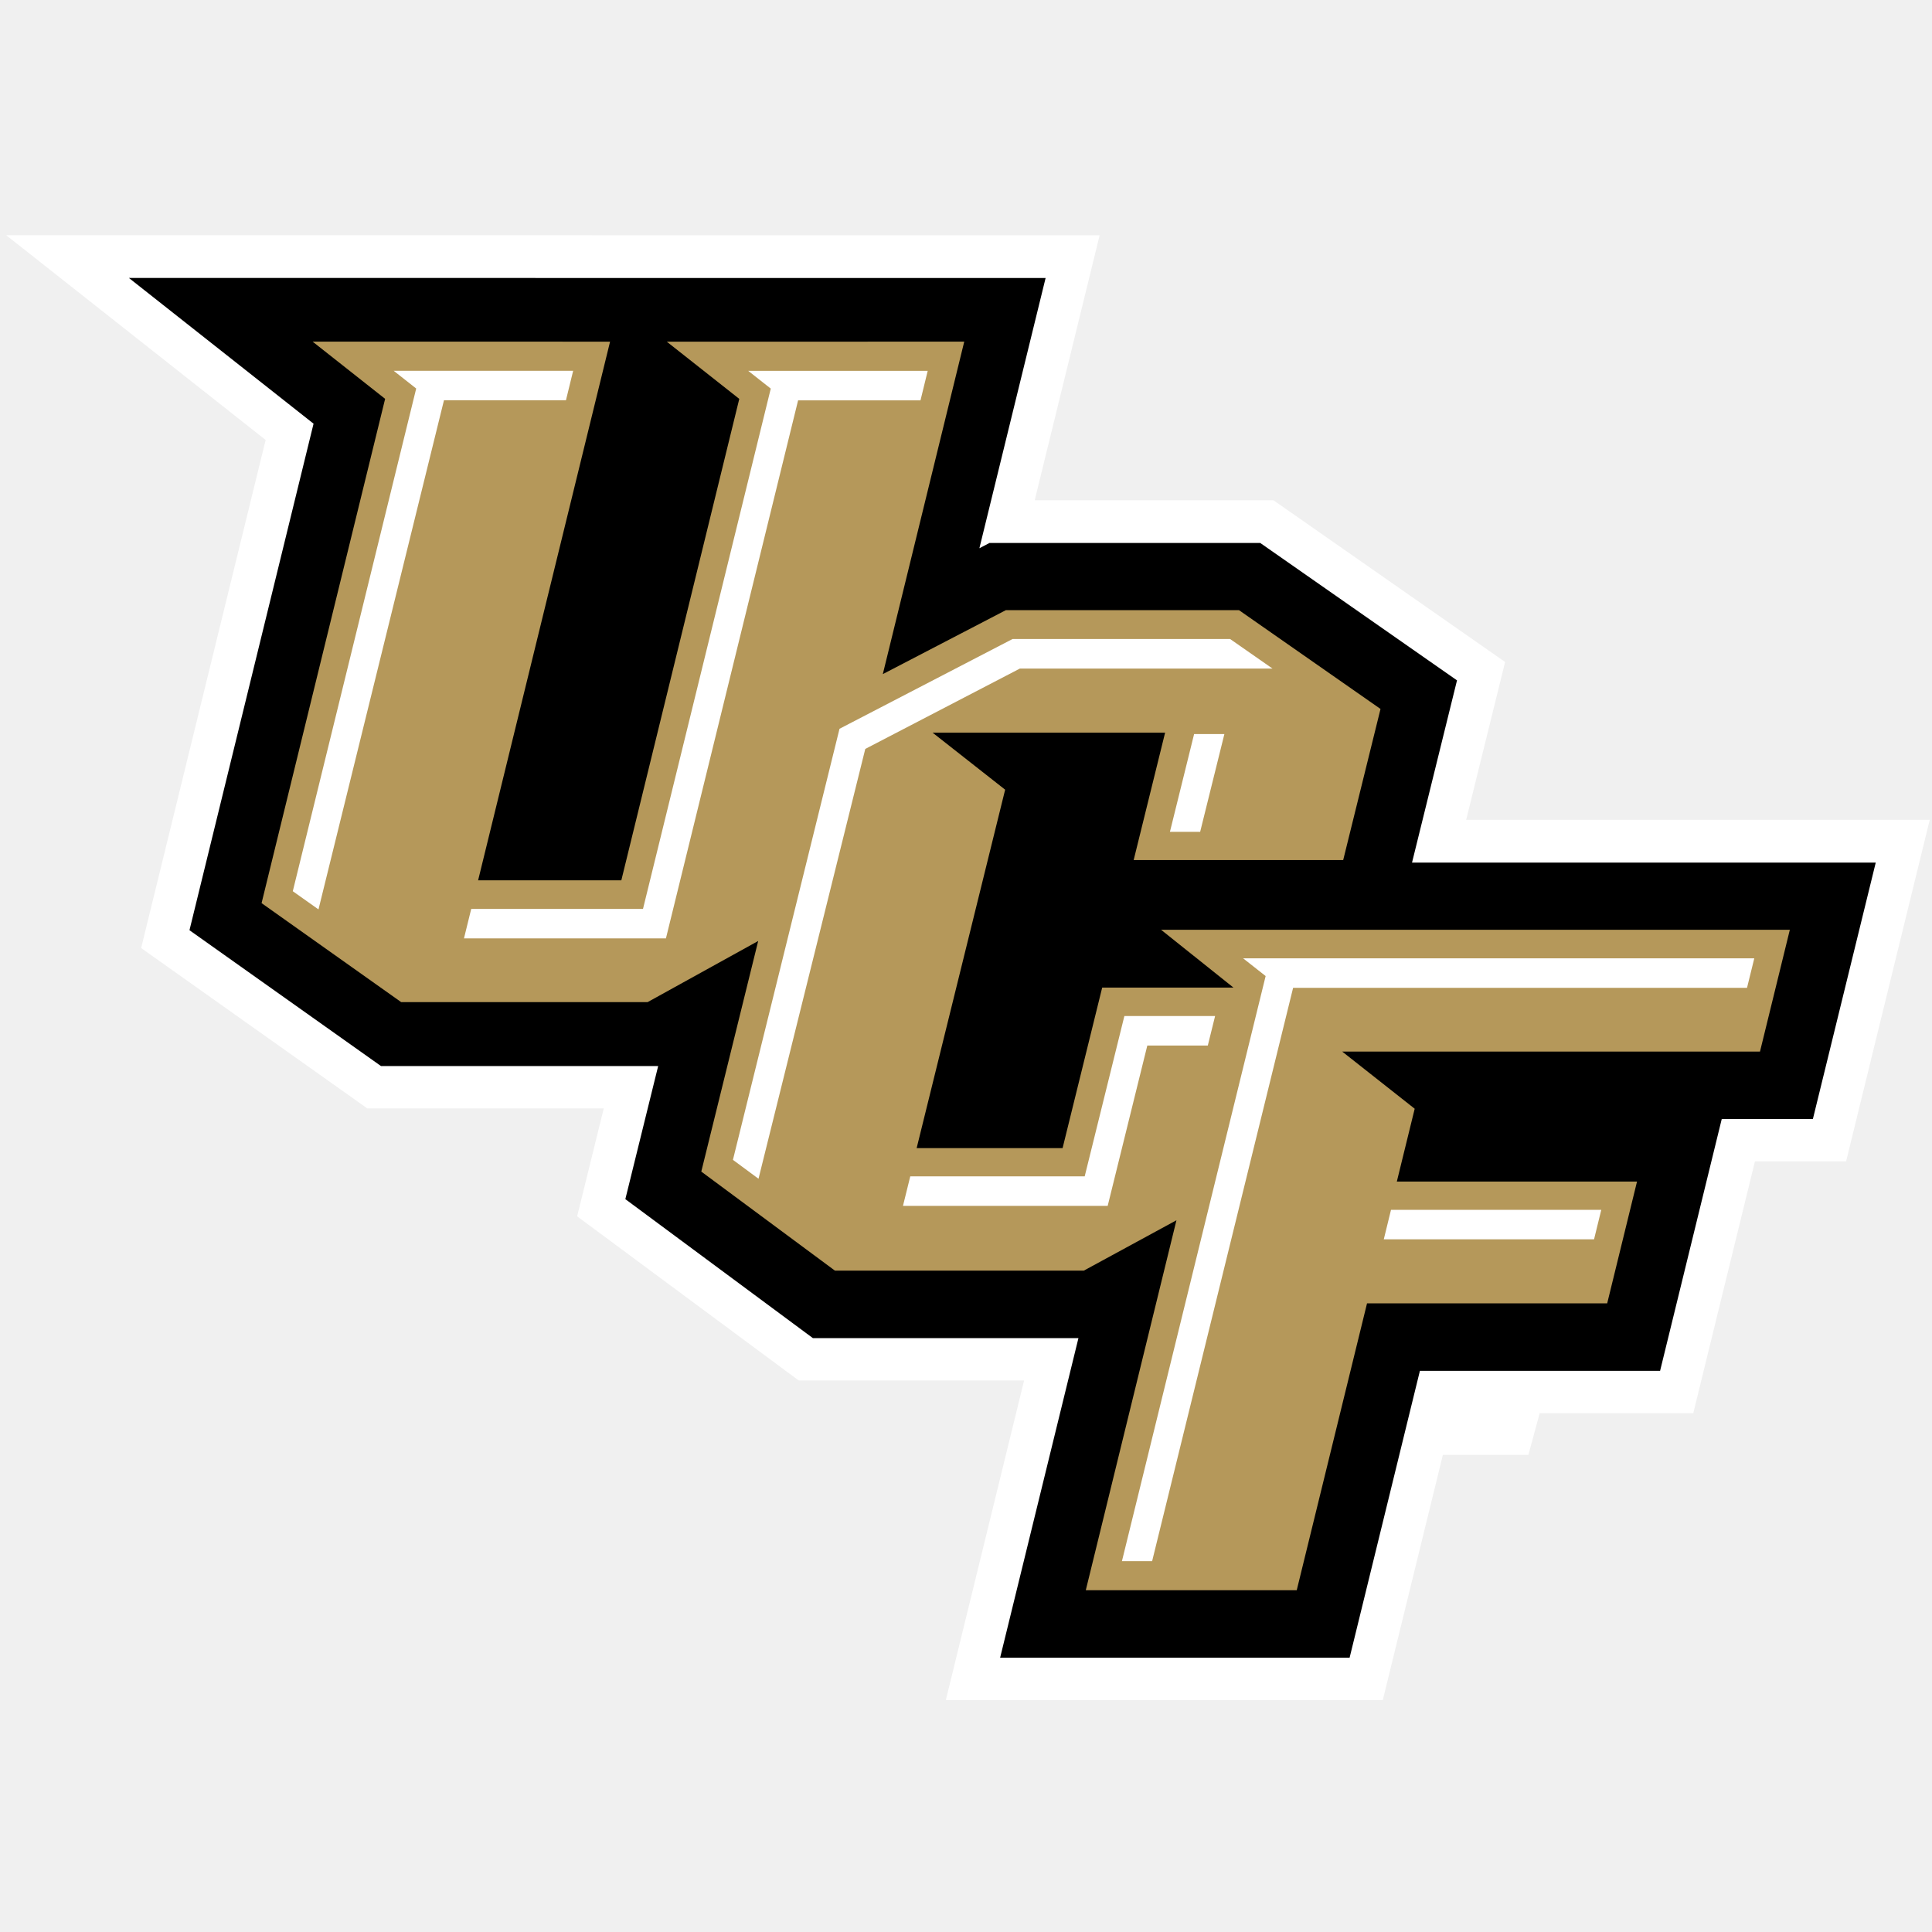
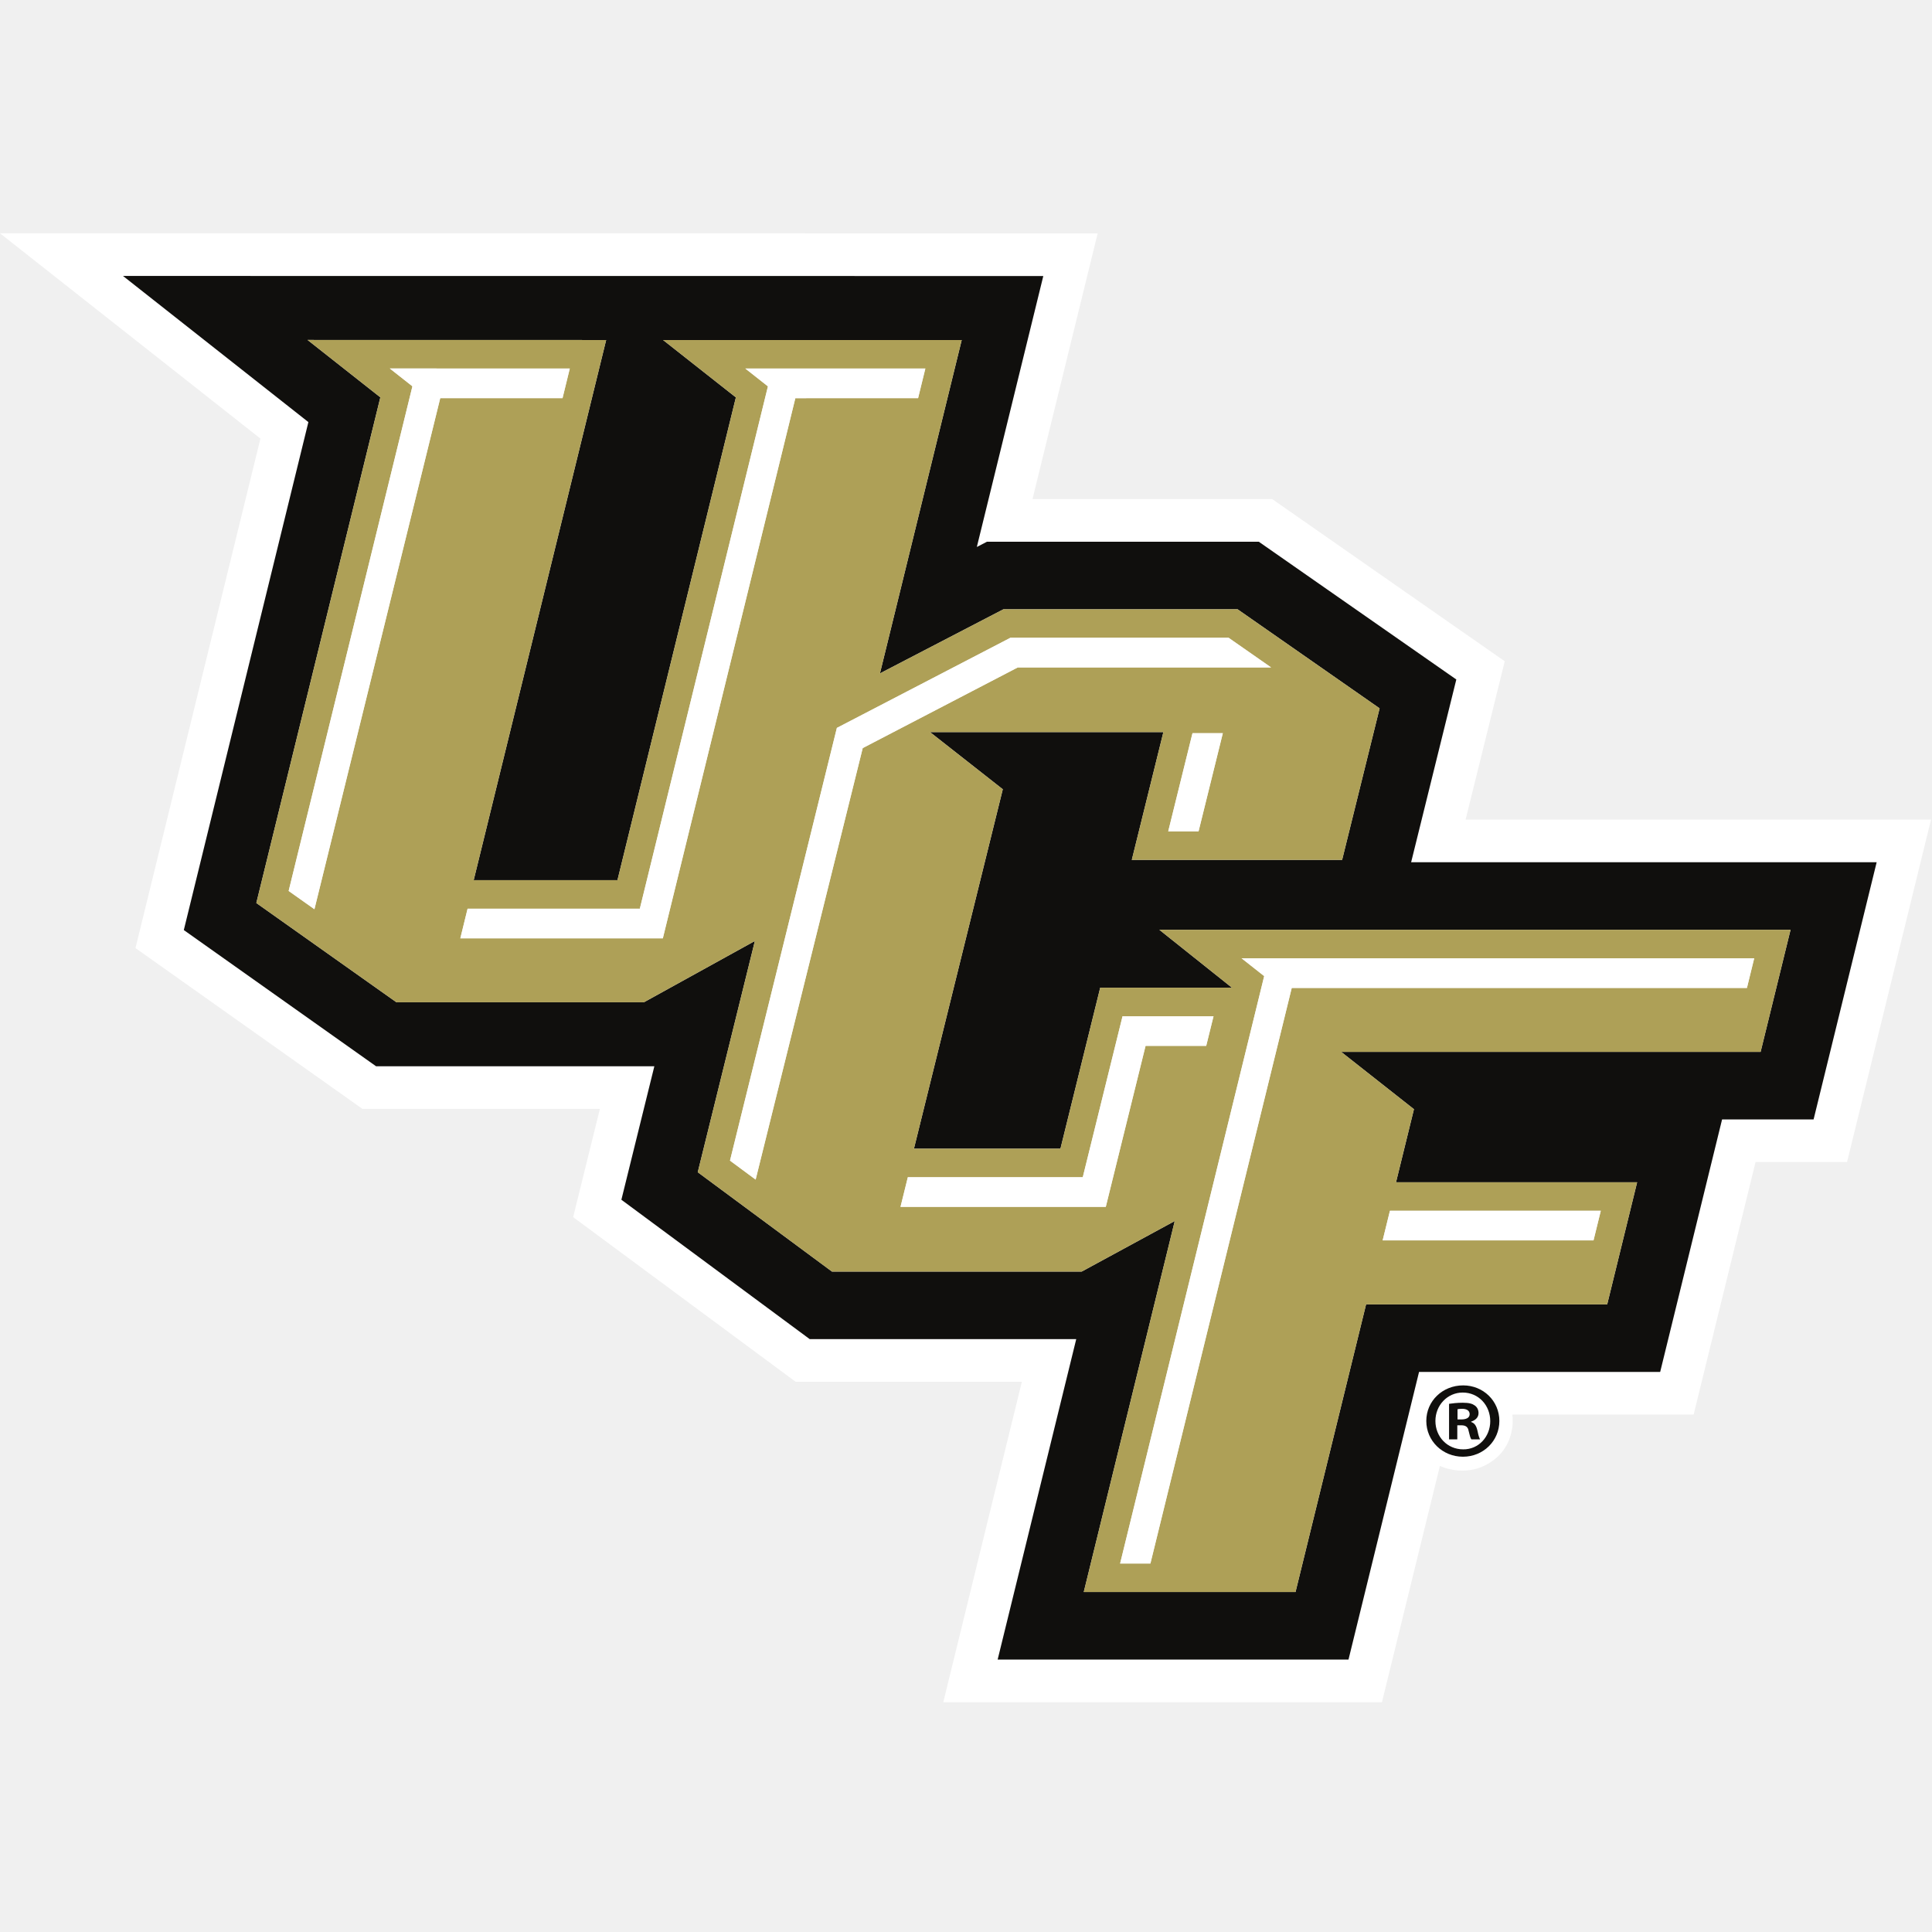
- <svg xmlns="http://www.w3.org/2000/svg" width="250px" height="250px" viewBox="0 0 250 250" version="1.1">
-   <defs />
-   <g id="Page-1" stroke="none" stroke-width="1" fill="none" fill-rule="evenodd">
-     <g id="UCF" fill-rule="nonzero">
-       <g id="Group-2" transform="translate(125, 125) scale(-1, 1) rotate(-90) translate(-125, -125) translate(30, 0)">
-         <polyline id="Shape" fill="#FFFFFF" points="41.364 117.483 41.364 146.642 62.607 175.317 76.573 171.873 76.573 202.472 97.324 231.735 163.07 215.626 189.562 249.197 189.552 107.707 155.268 116.11 155.268 85.217 134.338 55.239 113.911 60.281 113.911 0.292 69.719 11.115 69.719 22.911 37.133 30.891 37.133 50.767 31.737 52.225 31.737 63.292 0.013 71.067 0.013 127.609 41.367 117.482" />
-         <polyline id="Shape" fill="#000000" points="46.846 110.452 46.846 144.81 64.832 169.081 82.055 164.833 82.055 200.703 99.631 225.482 165.175 209.426 184.034 233.321 184.025 114.699 149.059 123.267 149.738 121.963 149.738 86.921 131.961 61.464 108.378 67.285 108.378 7.28 75.197 15.414 75.197 27.207 42.61 35.186 42.61 66.266 5.491 75.362 5.491 120.585 46.846 110.451" />
-         <polyline id="Shape" fill="#B5985A" points="108.705 76.196 108.705 103.305 125.192 99.236 125.192 129.322 117.815 119.935 71.433 131.387 71.433 112.502 92.208 107.377 92.208 90.392 99.686 99.757 99.686 18.396 83.929 22.257 83.929 76.322 76.53 66.939 67.104 69.251 67.104 38.171 51.344 42.031 51.344 73.108 14.225 82.204 14.225 109.5 62.099 97.768 55.577 109.762 55.577 141.955 68.397 159.253 98.236 151.891 90.327 166.198 90.327 198.089 103.136 216.152 168.39 200.165 175.795 209.548 175.789 171.058 106.087 188.133 106.087 169.6 168.385 154.338 175.788 163.718 175.791 125.228 132.77 135.764 141.045 119.845 141.045 89.673 128.262 71.362 108.708 76.192" />
-         <path d="M13.501,40.539 L16.414,42.833 L0.446,107.882 L3.77,110.237 L20.007,44.354 L35.79,44.358 L36.725,40.537 L13.501,40.537 L13.501,40.539 Z M82.604,40.543 L59.38,40.548 C59.587,40.713 62.295,42.843 62.295,42.843 L45.762,110.169 L23.535,110.169 L22.596,113.985 L48.73,113.985 L65.831,44.366 L81.669,44.366 L82.604,40.544 L82.604,40.543 Z M93.578,75.248 L71.191,86.862 L57.399,142.642 L60.708,145.088 L74.525,89.468 L94.532,79.069 L127.217,79.069 L121.737,75.248 L93.578,75.248 Z M117.075,87.547 L113.946,100.196 L117.858,100.196 L120.992,87.547 L117.075,87.547 Z M123.412,116.562 L126.332,118.859 L107.736,194.571 L111.643,194.571 L129.886,120.382 L188.622,120.382 L189.562,116.562 L123.412,116.562 Z M108.052,124.034 L102.917,144.78 L80.346,144.78 L79.402,148.598 L105.892,148.598 L111.02,127.849 L118.847,127.849 L119.791,124.034 L108.052,124.034 Z M142.554,149.108 C142.028,151.236 141.62,152.924 141.62,152.924 L168.828,152.924 C169.112,151.772 169.413,150.522 169.762,149.108 L142.554,149.108 Z" id="Shape" fill="#FFFFFF" transform="translate(95.00411, 117.554) scale(-1, 1) rotate(-90) translate(-95.00411, -117.554) " />
+ <svg xmlns="http://www.w3.org/2000/svg" width="200px" height="200px" viewBox="0 0 200 200" version="1.1">
+   <g id="ucf" stroke="none" stroke-width="1" fill="none" fill-rule="evenodd">
+     <g id="ucf_BGL" transform="translate(0, -0)">
+       <g id="ucf" transform="translate(0, 24)">
+         <g id="g10" transform="translate(99.95002, 76.15193) scale(-1, 1) rotate(-180) translate(-99.95002, -76.15193) translate(0, 0.089964)" fill-rule="nonzero">
+           <g id="g12">
+             <path d="M187.742,60.333 L178.269,60.333 L171.86,34.193 L146.899,34.193 L139.595,4.415 L103.277,4.415 L111.413,37.59 L83.82,37.59 L64.326,52.017 L67.739,65.835 L38.931,65.835 L19.029,79.935 L31.925,132.519 L12.735,147.647 L108.001,147.639 L101.12,119.589 L102.169,120.134 L130.309,120.134 L150.756,105.873 L146.079,86.956 L194.271,86.956 L187.742,60.333 Z M151.719,91.371 L155.771,107.759 L131.696,124.55 L106.884,124.55 L113.63,152.054 L0,152.064 L26.96,130.811 L14.025,78.069 L37.525,61.419 L62.1,61.419 L59.333,50.218 L82.363,33.174 L105.784,33.174 L97.647,0 L143.058,0 L149.058,24.462 C149.058,24.462 152.011,22.991 154.733,25.159 C157.026,26.985 156.557,29.777 156.557,29.777 L175.324,29.777 L181.733,55.918 L191.205,55.918 L199.9,91.371 L151.719,91.371 L151.719,91.371 Z" id="path14" fill="#FFFFFF" />
+             <path d="M182.258,67.325 L138.835,67.325 L146.371,61.389 L144.515,53.827 L169.475,53.827 L166.376,41.184 L141.415,41.184 L134.111,11.407 L112.19,11.407 L121.61,49.813 L111.978,44.582 L86.125,44.582 L72.231,54.865 L78.144,78.804 L66.655,72.459 L41.039,72.459 L26.535,82.734 L39.373,135.081 L31.838,141.022 L62.749,141.016 L49.035,85.098 L63.919,85.098 L76.178,135.075 L68.644,141.014 L99.556,141.016 L91.091,106.504 L103.876,113.142 L128.112,113.142 L142.816,102.887 L138.936,87.201 L117.164,87.201 L120.433,100.428 L96.271,100.428 L103.808,94.509 L94.61,57.301 L109.777,57.301 L113.894,73.966 L127.534,73.966 L120.015,79.964 L185.357,79.964 L182.258,67.325 Z M146.079,86.956 L150.756,105.873 L130.309,120.134 L102.169,120.134 L101.12,119.589 L108.001,147.639 L12.735,147.647 L31.925,132.519 L19.029,79.935 L38.931,65.835 L67.739,65.835 L64.326,52.017 L83.82,37.59 L111.413,37.59 L103.277,4.415 L139.595,4.415 L146.899,34.193 L171.86,34.193 L178.269,60.333 L187.742,60.333 L194.271,86.956 L146.079,86.956 Z M150.882,29.275 L151.285,29.275 C151.757,29.275 152.138,29.432 152.138,29.814 C152.138,30.15 151.891,30.375 151.353,30.375 C151.128,30.375 150.971,30.352 150.882,30.33 L150.882,29.275 Z M150.859,27.21 L150.006,27.21 L150.006,30.891 C150.343,30.936 150.814,31.003 151.42,31.003 C152.116,31.003 152.43,30.891 152.677,30.712 C152.902,30.554 153.058,30.285 153.058,29.926 C153.058,29.477 152.722,29.185 152.295,29.051 L152.295,29.006 C152.654,28.893 152.834,28.602 152.946,28.108 C153.058,27.547 153.148,27.345 153.215,27.21 L152.318,27.21 C152.206,27.345 152.138,27.659 152.026,28.108 C151.959,28.49 151.734,28.669 151.263,28.669 L150.859,28.669 L150.859,27.21 Z M148.593,29.118 C148.593,27.48 149.827,26.178 151.465,26.178 C153.058,26.156 154.27,27.48 154.27,29.095 C154.27,30.734 153.058,32.058 151.42,32.058 C149.827,32.058 148.593,30.734 148.593,29.118 L148.593,29.118 Z M155.213,29.118 C155.213,27.053 153.552,25.415 151.442,25.415 C149.333,25.415 147.65,27.053 147.65,29.118 C147.65,31.183 149.333,32.799 151.465,32.799 C153.552,32.799 155.213,31.183 155.213,29.118 L155.213,29.118 Z" id="path16" fill="#100F0D" />
+             <path d="M181.594,77.012 L180.842,73.944 L133.72,73.944 L119.089,14.359 L115.954,14.359 L130.868,75.166 L128.528,77.012 L181.594,77.012 Z M118.588,67.946 L114.471,51.282 L93.221,51.282 L93.979,54.349 L112.088,54.349 L116.205,71.014 L125.624,71.014 L124.866,67.946 L118.588,67.946 Z M78.223,54.103 L75.569,56.067 L86.633,100.862 L104.597,110.19 L127.183,110.191 L131.581,107.123 L105.36,107.123 L89.308,98.773 L78.223,54.103 Z M68.617,79.079 L47.653,79.079 L48.405,82.146 L66.235,82.146 L79.496,136.217 C79.496,136.217 77.327,137.928 77.157,138.062 L95.792,138.063 L95.04,134.996 L82.334,134.995 L68.617,79.079 Z M32.55,82.091 L29.881,83.982 L42.693,136.223 L40.353,138.068 L58.985,138.065 L58.233,134.997 L45.574,135 L32.55,82.091 Z M124.074,90.153 L120.934,90.153 L123.445,100.313 L126.586,100.313 L124.074,90.153 Z M143.886,50.875 C149.633,50.875 161.64,50.875 165.713,50.875 C165.433,49.738 165.189,48.736 164.96,47.808 C157.432,47.808 143.132,47.808 143.132,47.808 C143.132,47.808 143.465,49.165 143.886,50.875 L143.886,50.875 Z M127.534,73.966 L113.894,73.966 L109.777,57.301 L94.61,57.301 L103.808,94.509 L96.271,100.428 L120.433,100.428 L117.164,87.201 L138.936,87.201 L142.816,102.887 L128.112,113.142 L103.876,113.142 L91.091,106.504 L99.556,141.016 L68.644,141.014 L76.178,135.075 L63.919,85.098 L49.035,85.098 L62.749,141.016 L31.838,141.022 L39.373,135.081 L26.535,82.734 L41.039,72.459 L66.655,72.459 L78.144,78.804 L72.231,54.865 L86.125,44.582 L111.978,44.582 L121.61,49.813 L112.19,11.407 L134.111,11.407 L141.415,41.184 L166.376,41.184 L169.475,53.827 L144.515,53.827 L146.371,61.389 L138.835,67.325 L182.258,67.325 L185.357,79.964 L120.015,79.964 L127.534,73.966 L127.534,73.966 Z" id="path18" fill="#AEA057" />
+             <path d="M115.954,14.359 L119.089,14.359 L133.72,73.944 L180.842,73.944 L181.594,77.012 L128.528,77.012 L130.868,75.166 L115.954,14.359 Z M165.713,50.875 C161.64,50.875 149.633,50.875 143.886,50.875 C143.465,49.165 143.132,47.808 143.132,47.808 C143.132,47.808 157.432,47.808 164.96,47.808 C165.189,48.736 165.433,49.738 165.713,50.875 Z M58.985,138.065 L40.353,138.068 L42.693,136.223 L29.881,83.982 L32.55,82.091 L45.574,135 L58.233,134.997 L58.985,138.065 Z M95.04,134.996 L95.792,138.063 L77.157,138.062 C77.327,137.928 79.496,136.217 79.496,136.217 L66.235,82.146 L48.405,82.146 L47.653,79.079 L68.617,79.079 L82.334,134.995 L95.04,134.996 Z M125.624,71.014 L116.205,71.014 L112.088,54.349 L93.979,54.349 L93.221,51.282 L114.471,51.282 L118.588,67.946 L124.866,67.946 L125.624,71.014 Z M131.581,107.123 L127.183,110.191 L104.597,110.19 L86.633,100.862 L75.569,56.067 L78.223,54.103 L89.308,98.773 L105.36,107.123 L131.581,107.123 Z M123.445,100.313 L126.586,100.313 L124.074,90.153 L120.934,90.153 L123.445,100.313 L123.445,100.313 Z" id="path20" fill="#FFFFFF" />
+           </g>
+         </g>
      </g>
    </g>
  </g>
</svg>
